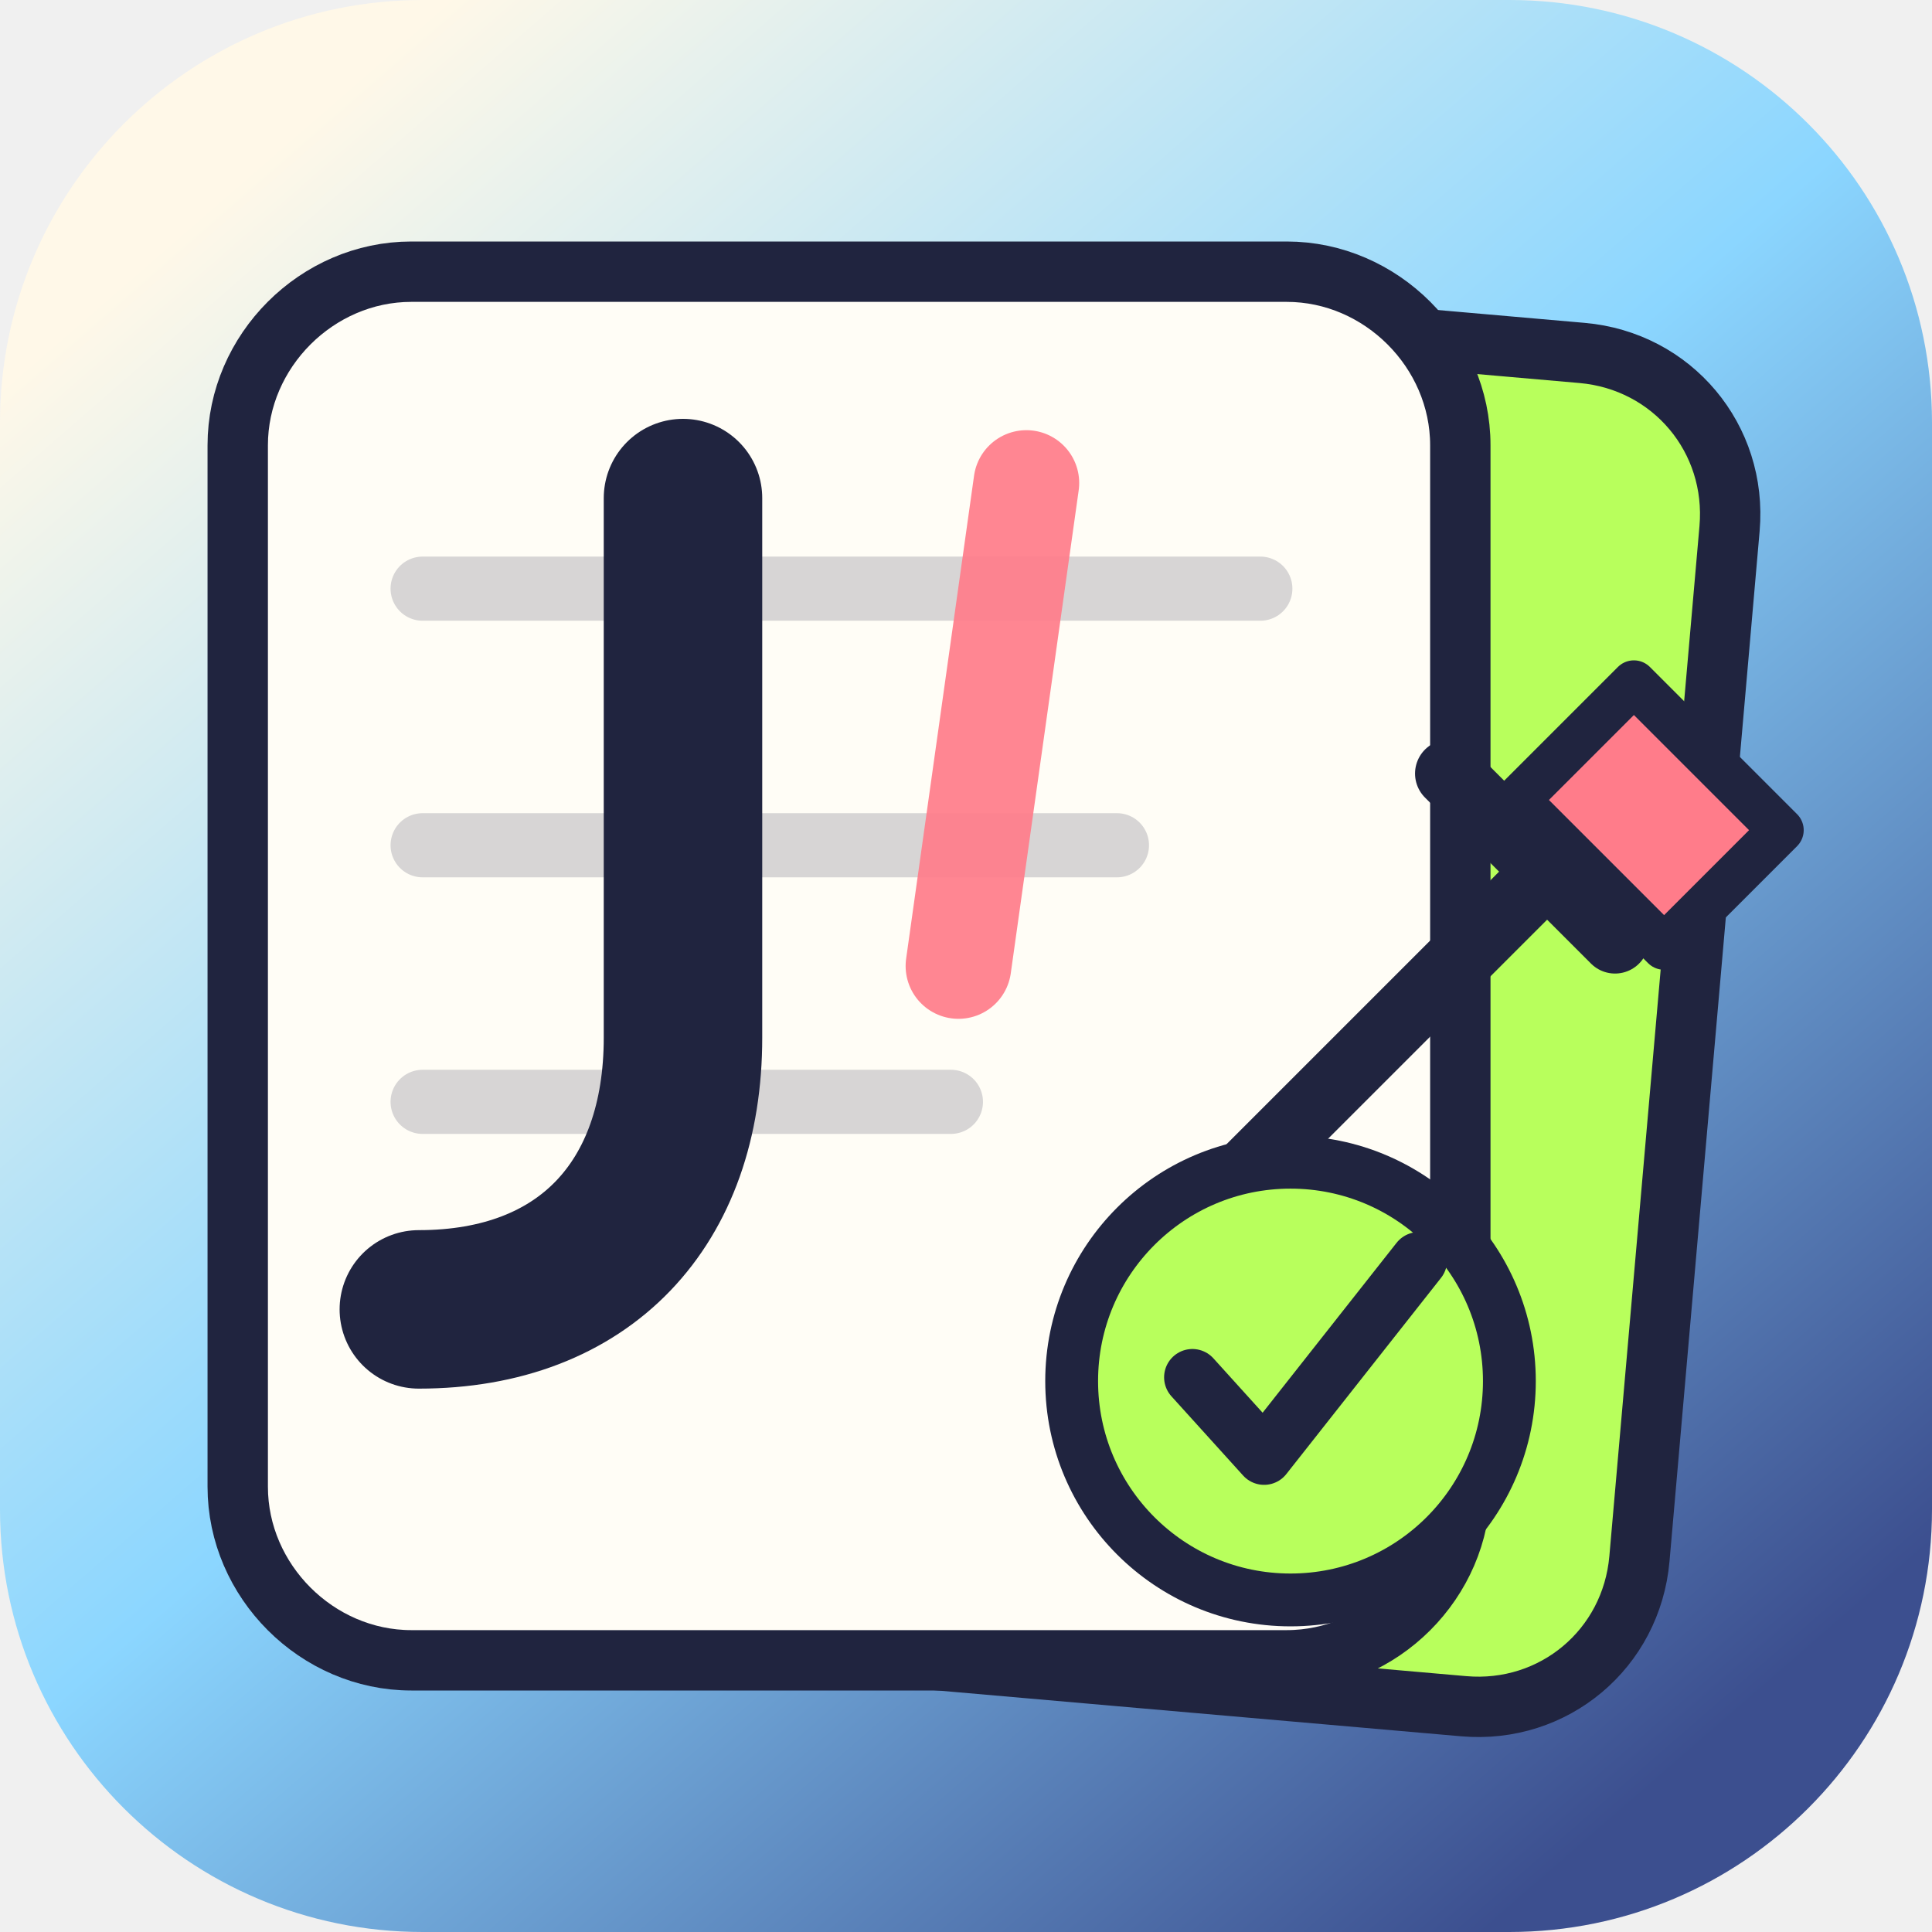
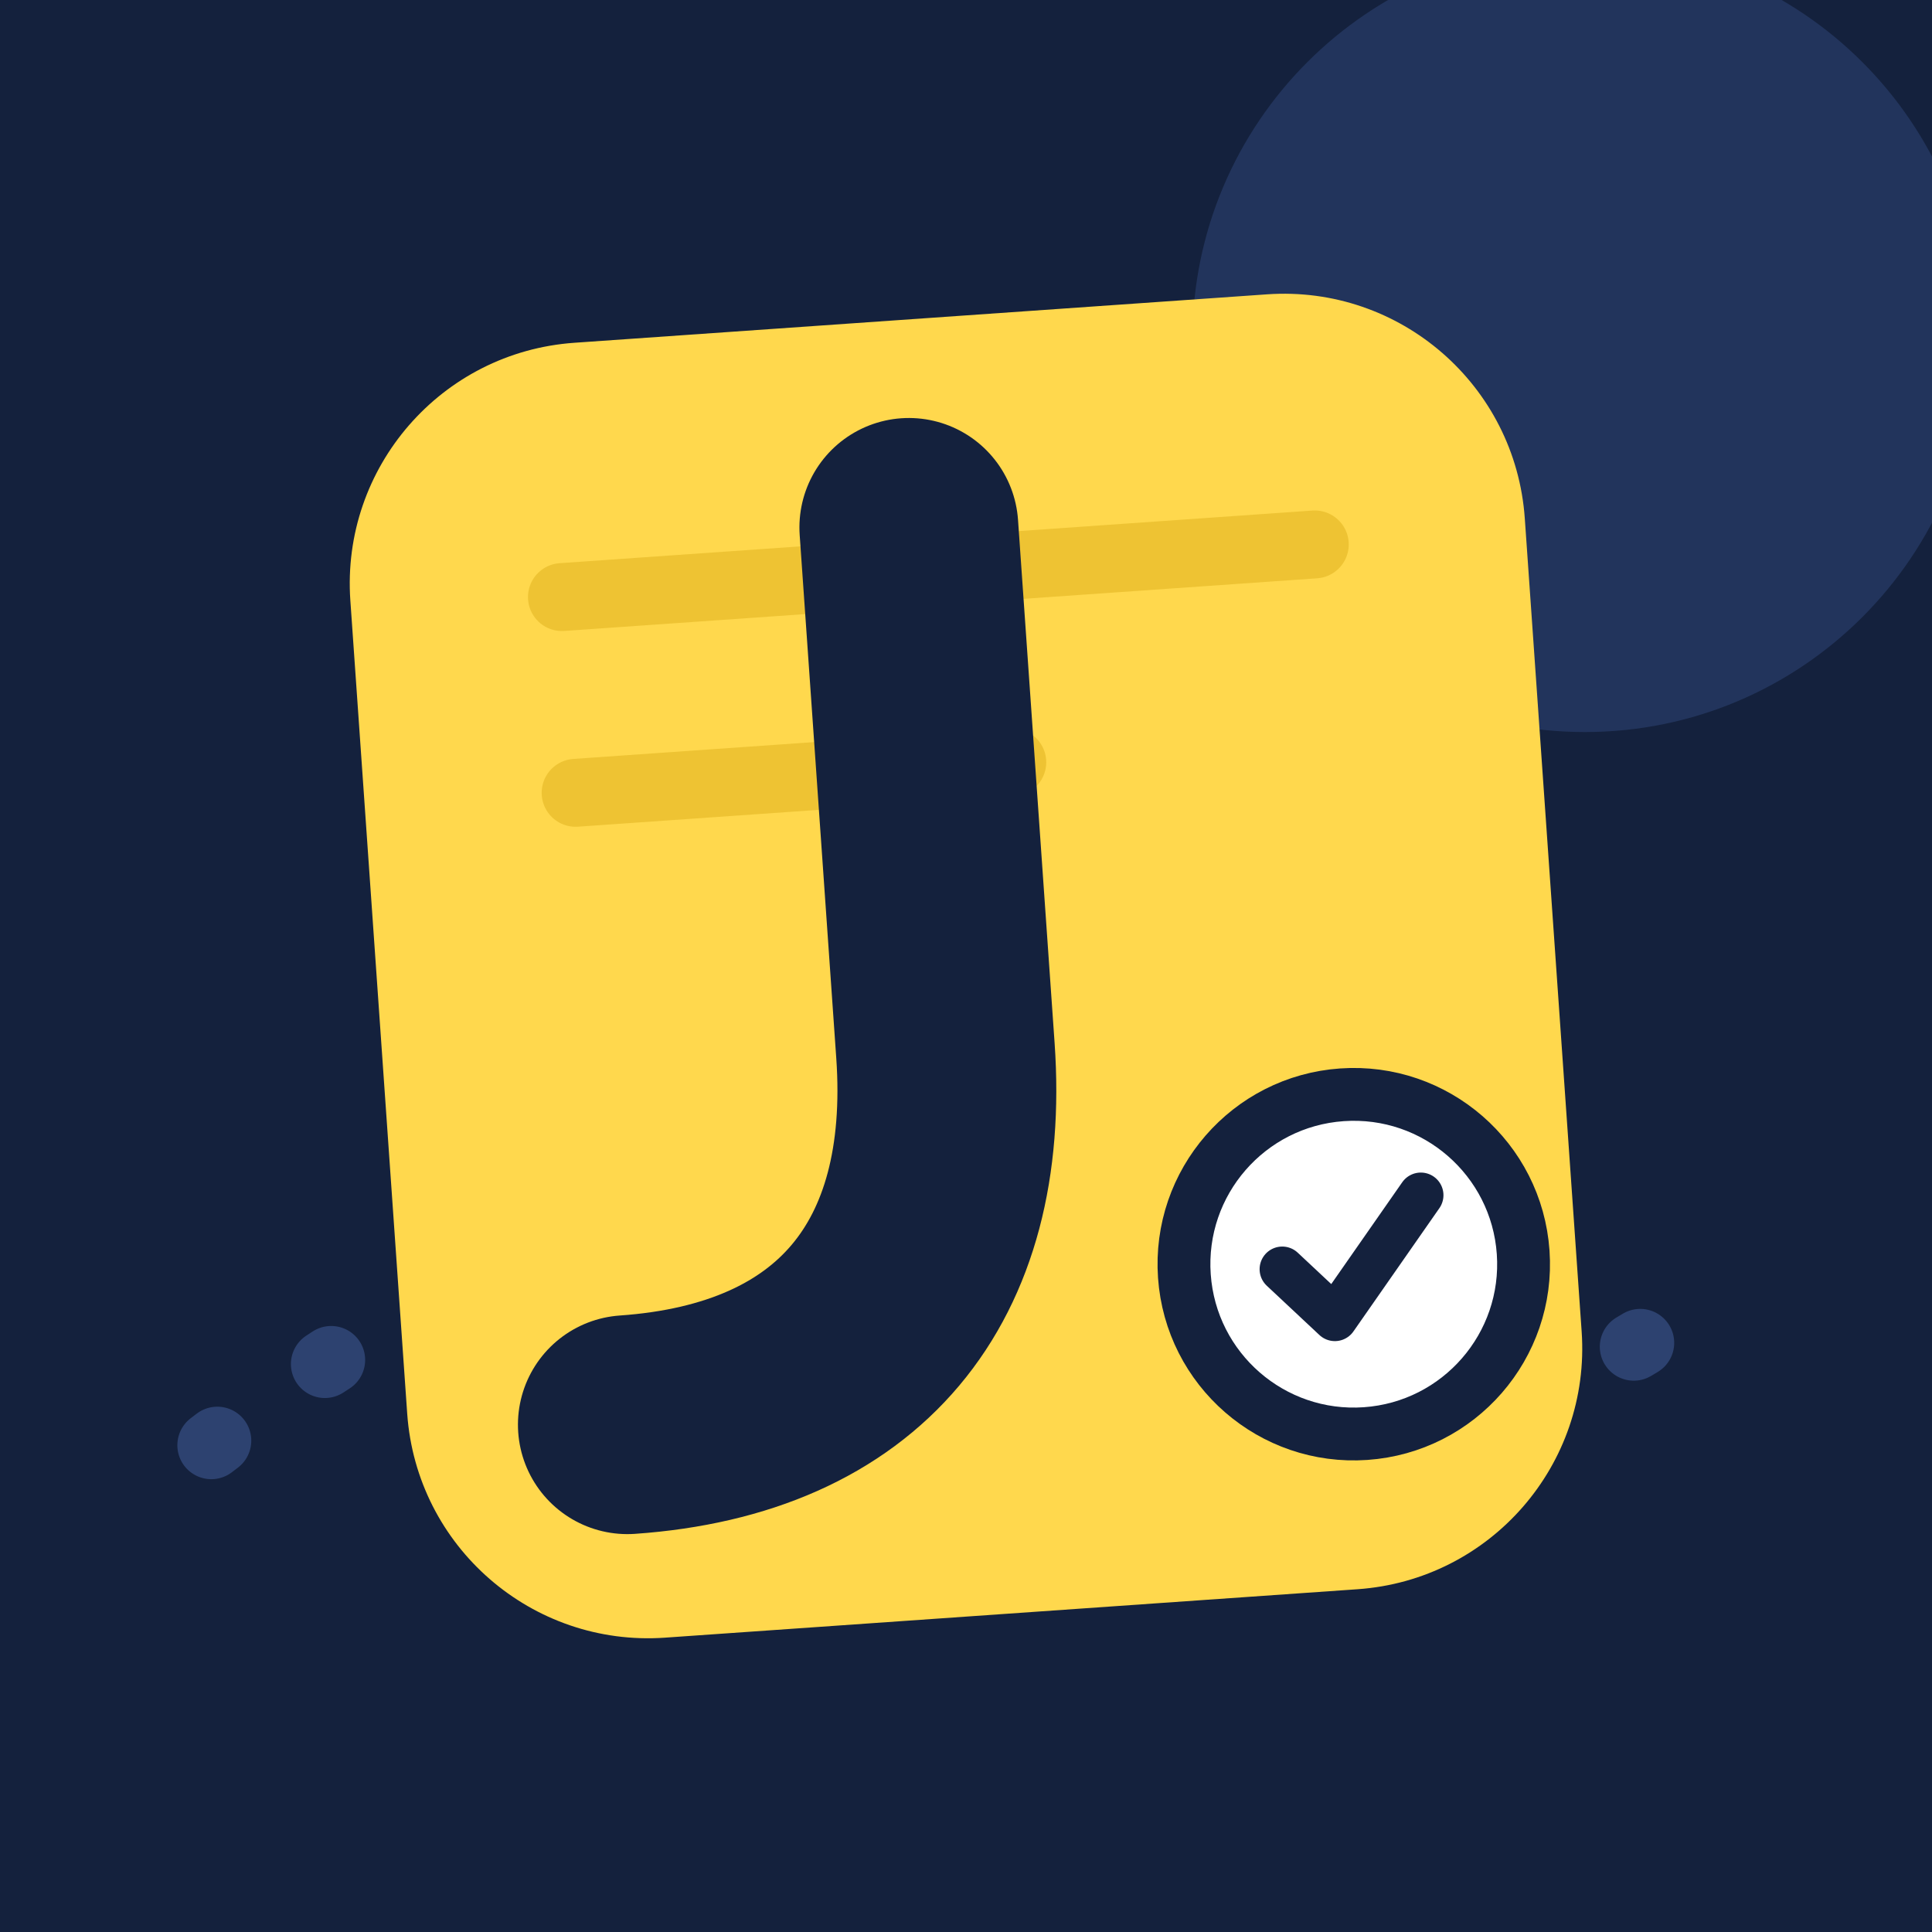
<svg xmlns="http://www.w3.org/2000/svg" viewBox="0 0 512 512" role="img" aria-labelledby="title desc">
-   <defs>
-     <linearGradient id="bg" x1="70" y1="42" x2="442" y2="470" gradientUnits="userSpaceOnUse">
-       <stop offset="0" stop-color="#fff8e8" />
-       <stop offset="0.48" stop-color="#8bd6ff" />
-       <stop offset="1" stop-color="#3c4f8f" />
-     </linearGradient>
-   </defs>
-   <rect width="512" height="512" rx="112" fill="url(#bg)" />
-   <path d="M70 150h372M70 218h372M70 286h372M70 354h372" stroke="#ffffff" stroke-width="6" opacity="0.26" />
-   <path d="M178 83h226c24 0 43 19 43 43v274c0 24-19 43-43 43H178c-24 0-43-19-43-43V126c0-24 19-43 43-43z" fill="#b8ff5c" stroke="#20243f" stroke-width="16" transform="rotate(5 291 263)" />
-   <path d="M109 72h232c25 0 46 21 46 46v276c0 25-21 46-46 46H109c-25 0-46-21-46-46V118c0-25 21-46 46-46z" fill="#fffdf6" stroke="#20243f" stroke-width="16" />
-   <path d="M112 156h222M112 224h184M112 292h140" stroke="#20243f" stroke-width="17" stroke-linecap="round" opacity="0.18" />
-   <path d="M181 132v143c0 44-26 72-70 72" fill="none" stroke="#20243f" stroke-width="42" stroke-linecap="round" stroke-linejoin="round" />
-   <path d="M272 128l-18 128" stroke="#ff7c8a" stroke-width="28" stroke-linecap="round" opacity="0.92" />
-   <path d="M294 347l116-116" stroke="#20243f" stroke-width="18" stroke-linecap="round" />
-   <path d="M384 205l44 44" stroke="#20243f" stroke-width="18" stroke-linecap="round" />
-   <path d="M402 212l31-31 39 39-31 31z" fill="#ff7c8a" stroke="#20243f" stroke-width="12" stroke-linejoin="round" />
-   <circle cx="342" cy="366" r="58" fill="#b8ff5c" stroke="#20243f" stroke-width="14" />
-   <path d="M316 365l19 21 41-52" fill="none" stroke="#20243f" stroke-width="15" stroke-linecap="round" stroke-linejoin="round" />
+   <rect width="512" height="512" fill="#14213D" />
+   <circle cx="420" cy="90" r="104" fill="#22345C" />
+   <path d="M56 383c91-70 142-70 229-21 57 32 102 28 171-20" fill="none" stroke="#2D4270" stroke-width="18" stroke-linecap="round" stroke-dasharray="2 35" />
+   <g transform="rotate(-4 256 256)">
+     <rect x="100" y="84" width="312" height="344" rx="64" fill="#FFD84D" />
+     <path d="M156 151h200M156 203h116" stroke="#E7BB28" stroke-width="18" stroke-linecap="round" opacity=".7" />
+     <path d="M249 139v139c0 59-32 93-91 93" fill="none" stroke="#14213D" stroke-width="58" stroke-linecap="round" stroke-linejoin="round" />
+     <circle cx="353" cy="342" r="45" fill="#fff" stroke="#14213D" stroke-width="14" />
+     <path d="M334 342l13 14 25-31" fill="none" stroke="#14213D" stroke-width="12" stroke-linecap="round" stroke-linejoin="round" />
+   </g>
</svg>
